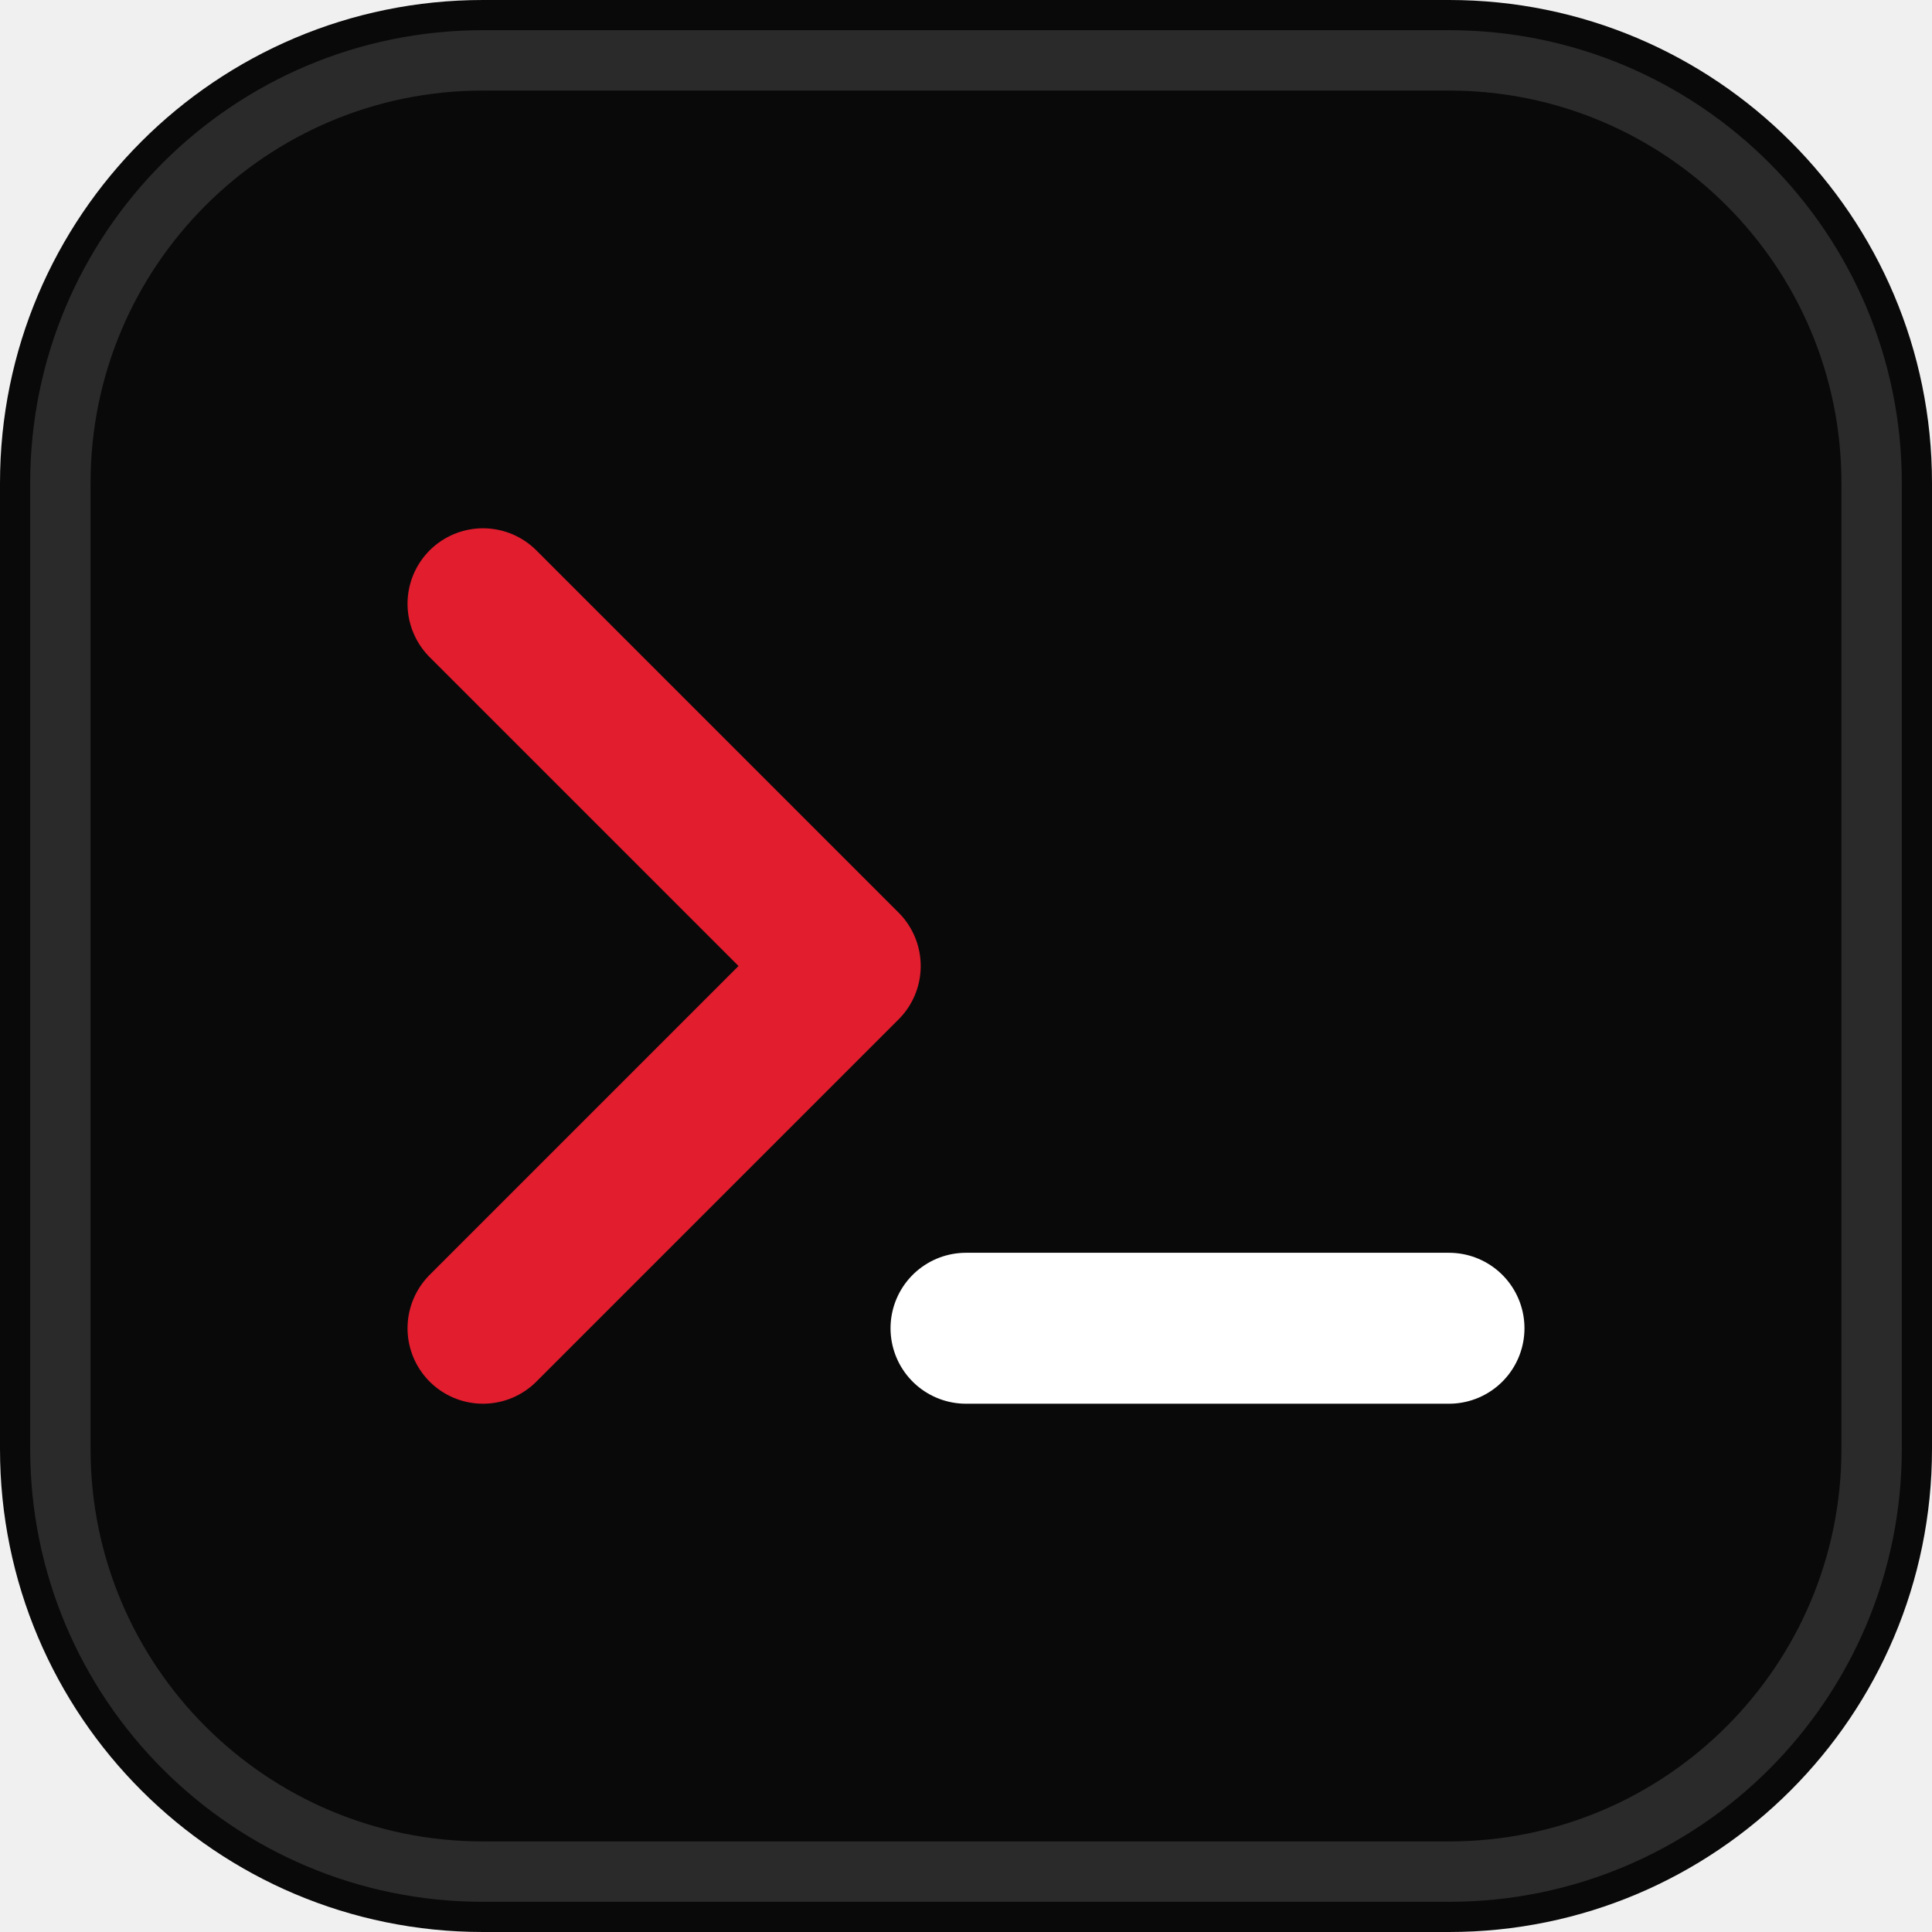
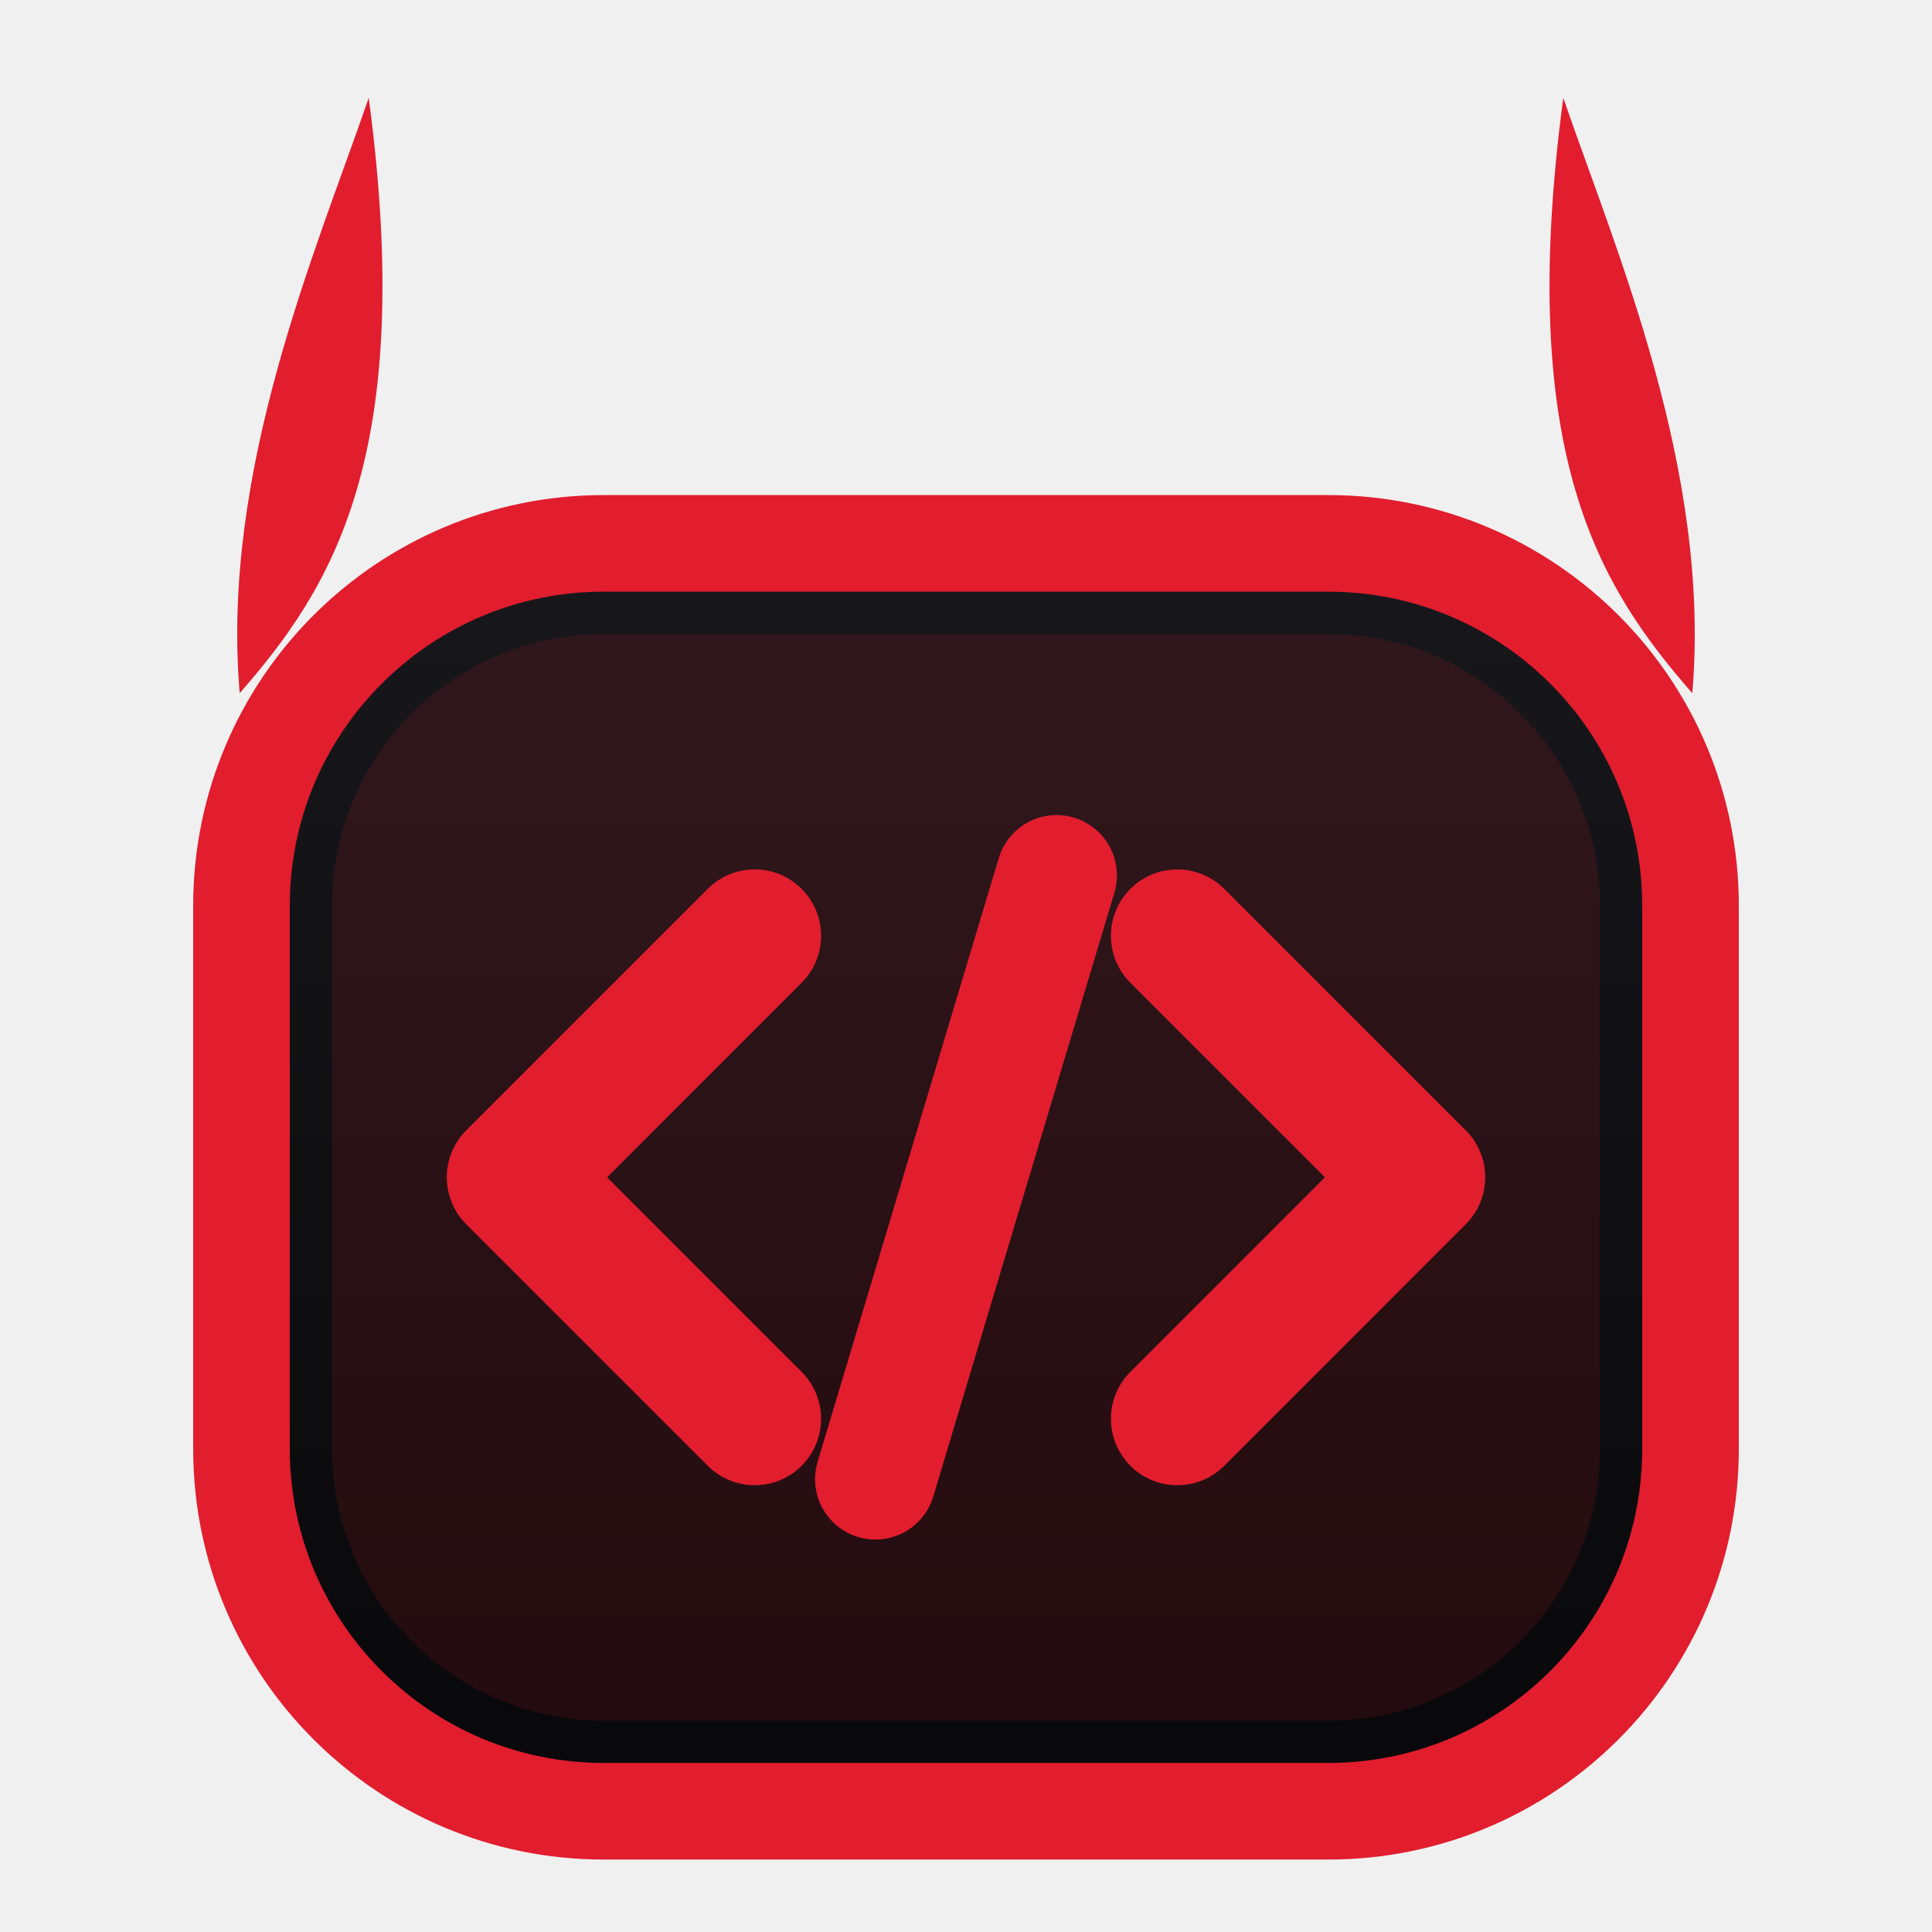
<svg xmlns="http://www.w3.org/2000/svg" viewBox="0 0 32 32" width="32" height="32">
-   <rect width="32" height="32" rx="8" fill="#090909" />
-   <rect x="1" y="1" width="30" height="30" rx="7" fill="none" stroke="#2A2A2A" stroke-width="1" />
-   <path d="M8 10L14 16L8 22" fill="none" stroke="#E11D2E" stroke-width="2.5" stroke-linecap="round" stroke-linejoin="round" />
-   <line x1="16" y1="22" x2="24" y2="22" stroke="#FFFFFF" stroke-width="2.5" stroke-linecap="round" />
+   <defs>
+     <linearGradient id="badgeBg" x1="0%" y1="0%" x2="0%" y2="100%">
+       <stop offset="0%" stop-color="#18181C" />
+       <stop offset="100%" stop-color="#08080A" />
+     </linearGradient>
+     <path id="horn" d="M12 2C9 7 4 14 3 22C7 19 11 15 12 2Z" transform="translate(2.5, 0.5) scale(0.46) rotate(-12 12 22)" fill="#E11D2E" />
+   </defs>
+   <use href="#horn" />
+   <use href="#horn" transform="translate(32, 0) scale(-1, 1)" />
+   <rect x="4" y="9" width="24" height="21" rx="6" fill="url(#badgeBg)" stroke="#E11D2E" stroke-width="1.6" />
+   <rect x="5.5" y="10.5" width="21" height="18" rx="4.5" fill="#E11D2E" fill-opacity="0.12" />
+   <g fill="none" stroke="#E11D2E" stroke-linecap="round" stroke-linejoin="round">
+     <path d="M12.5 15.5L8.5 19.5L12.5 23.5" stroke-width="2.2" />
+     <path d="M19.5 15.5L23.5 19.5L19.5 23.5" stroke-width="2.2" />
+     <path d="M17.5 14.5L14.5 24.5" stroke-width="2" />
+   </g>
</svg>
